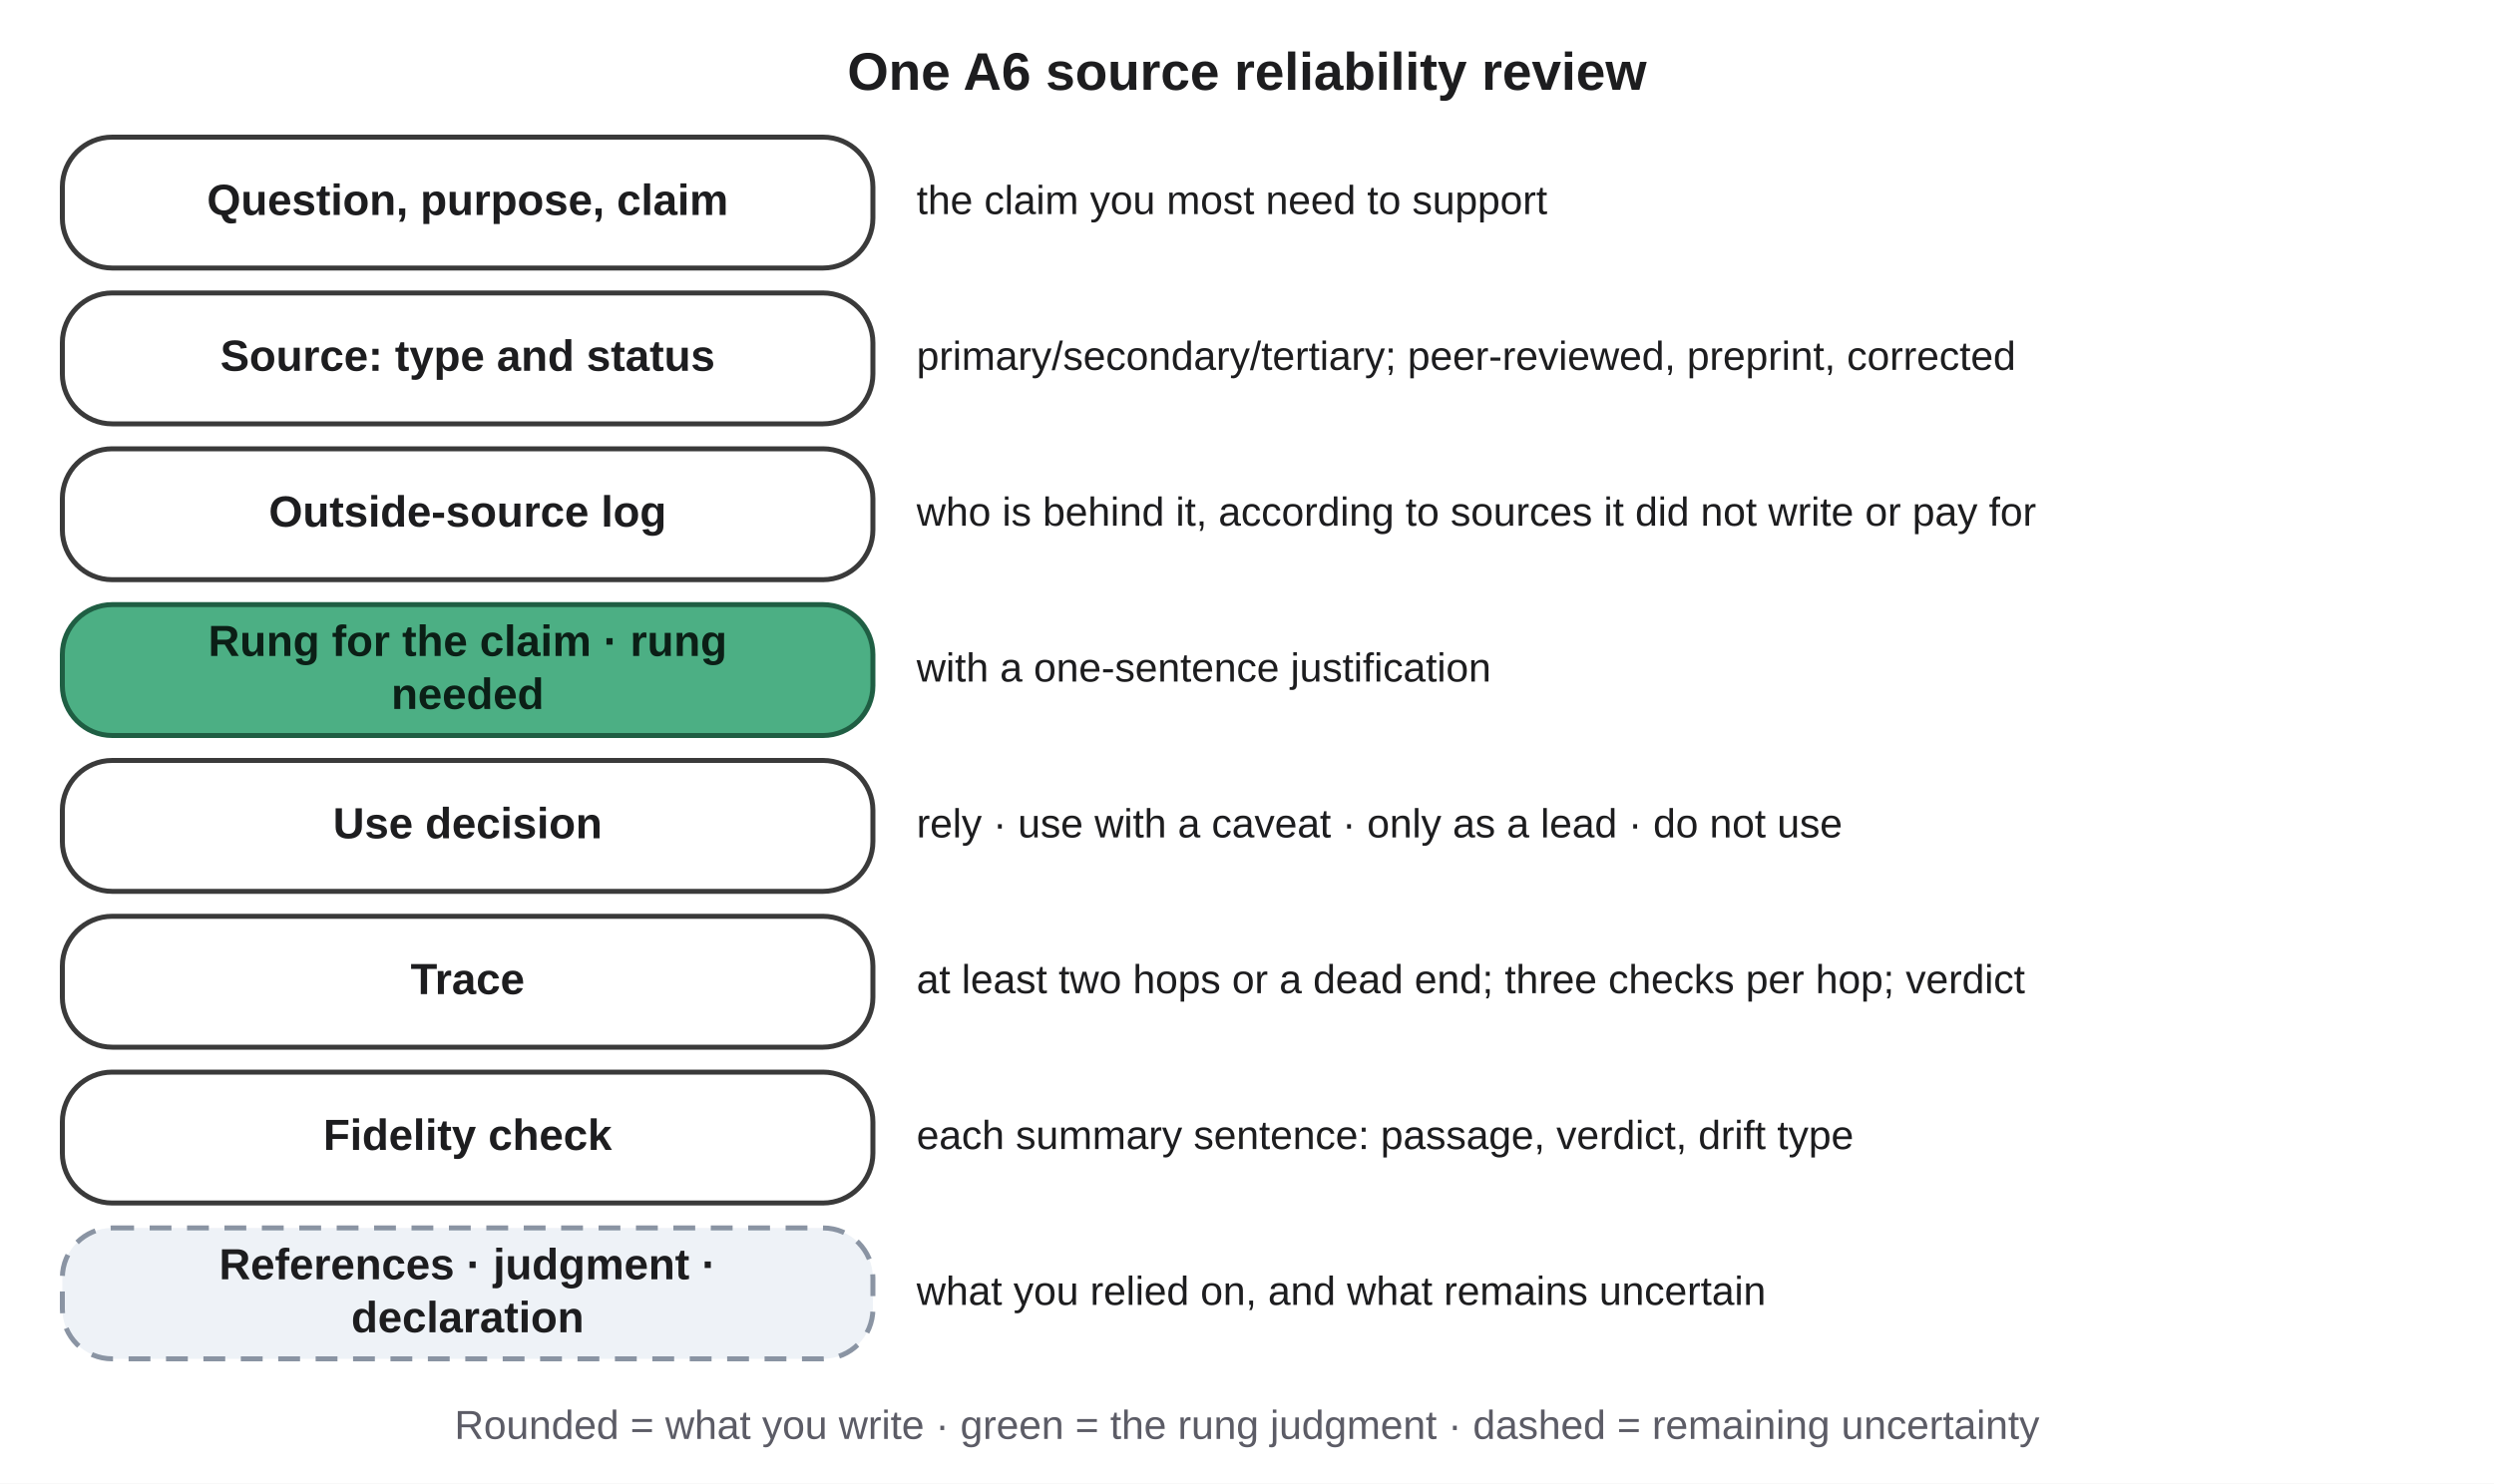
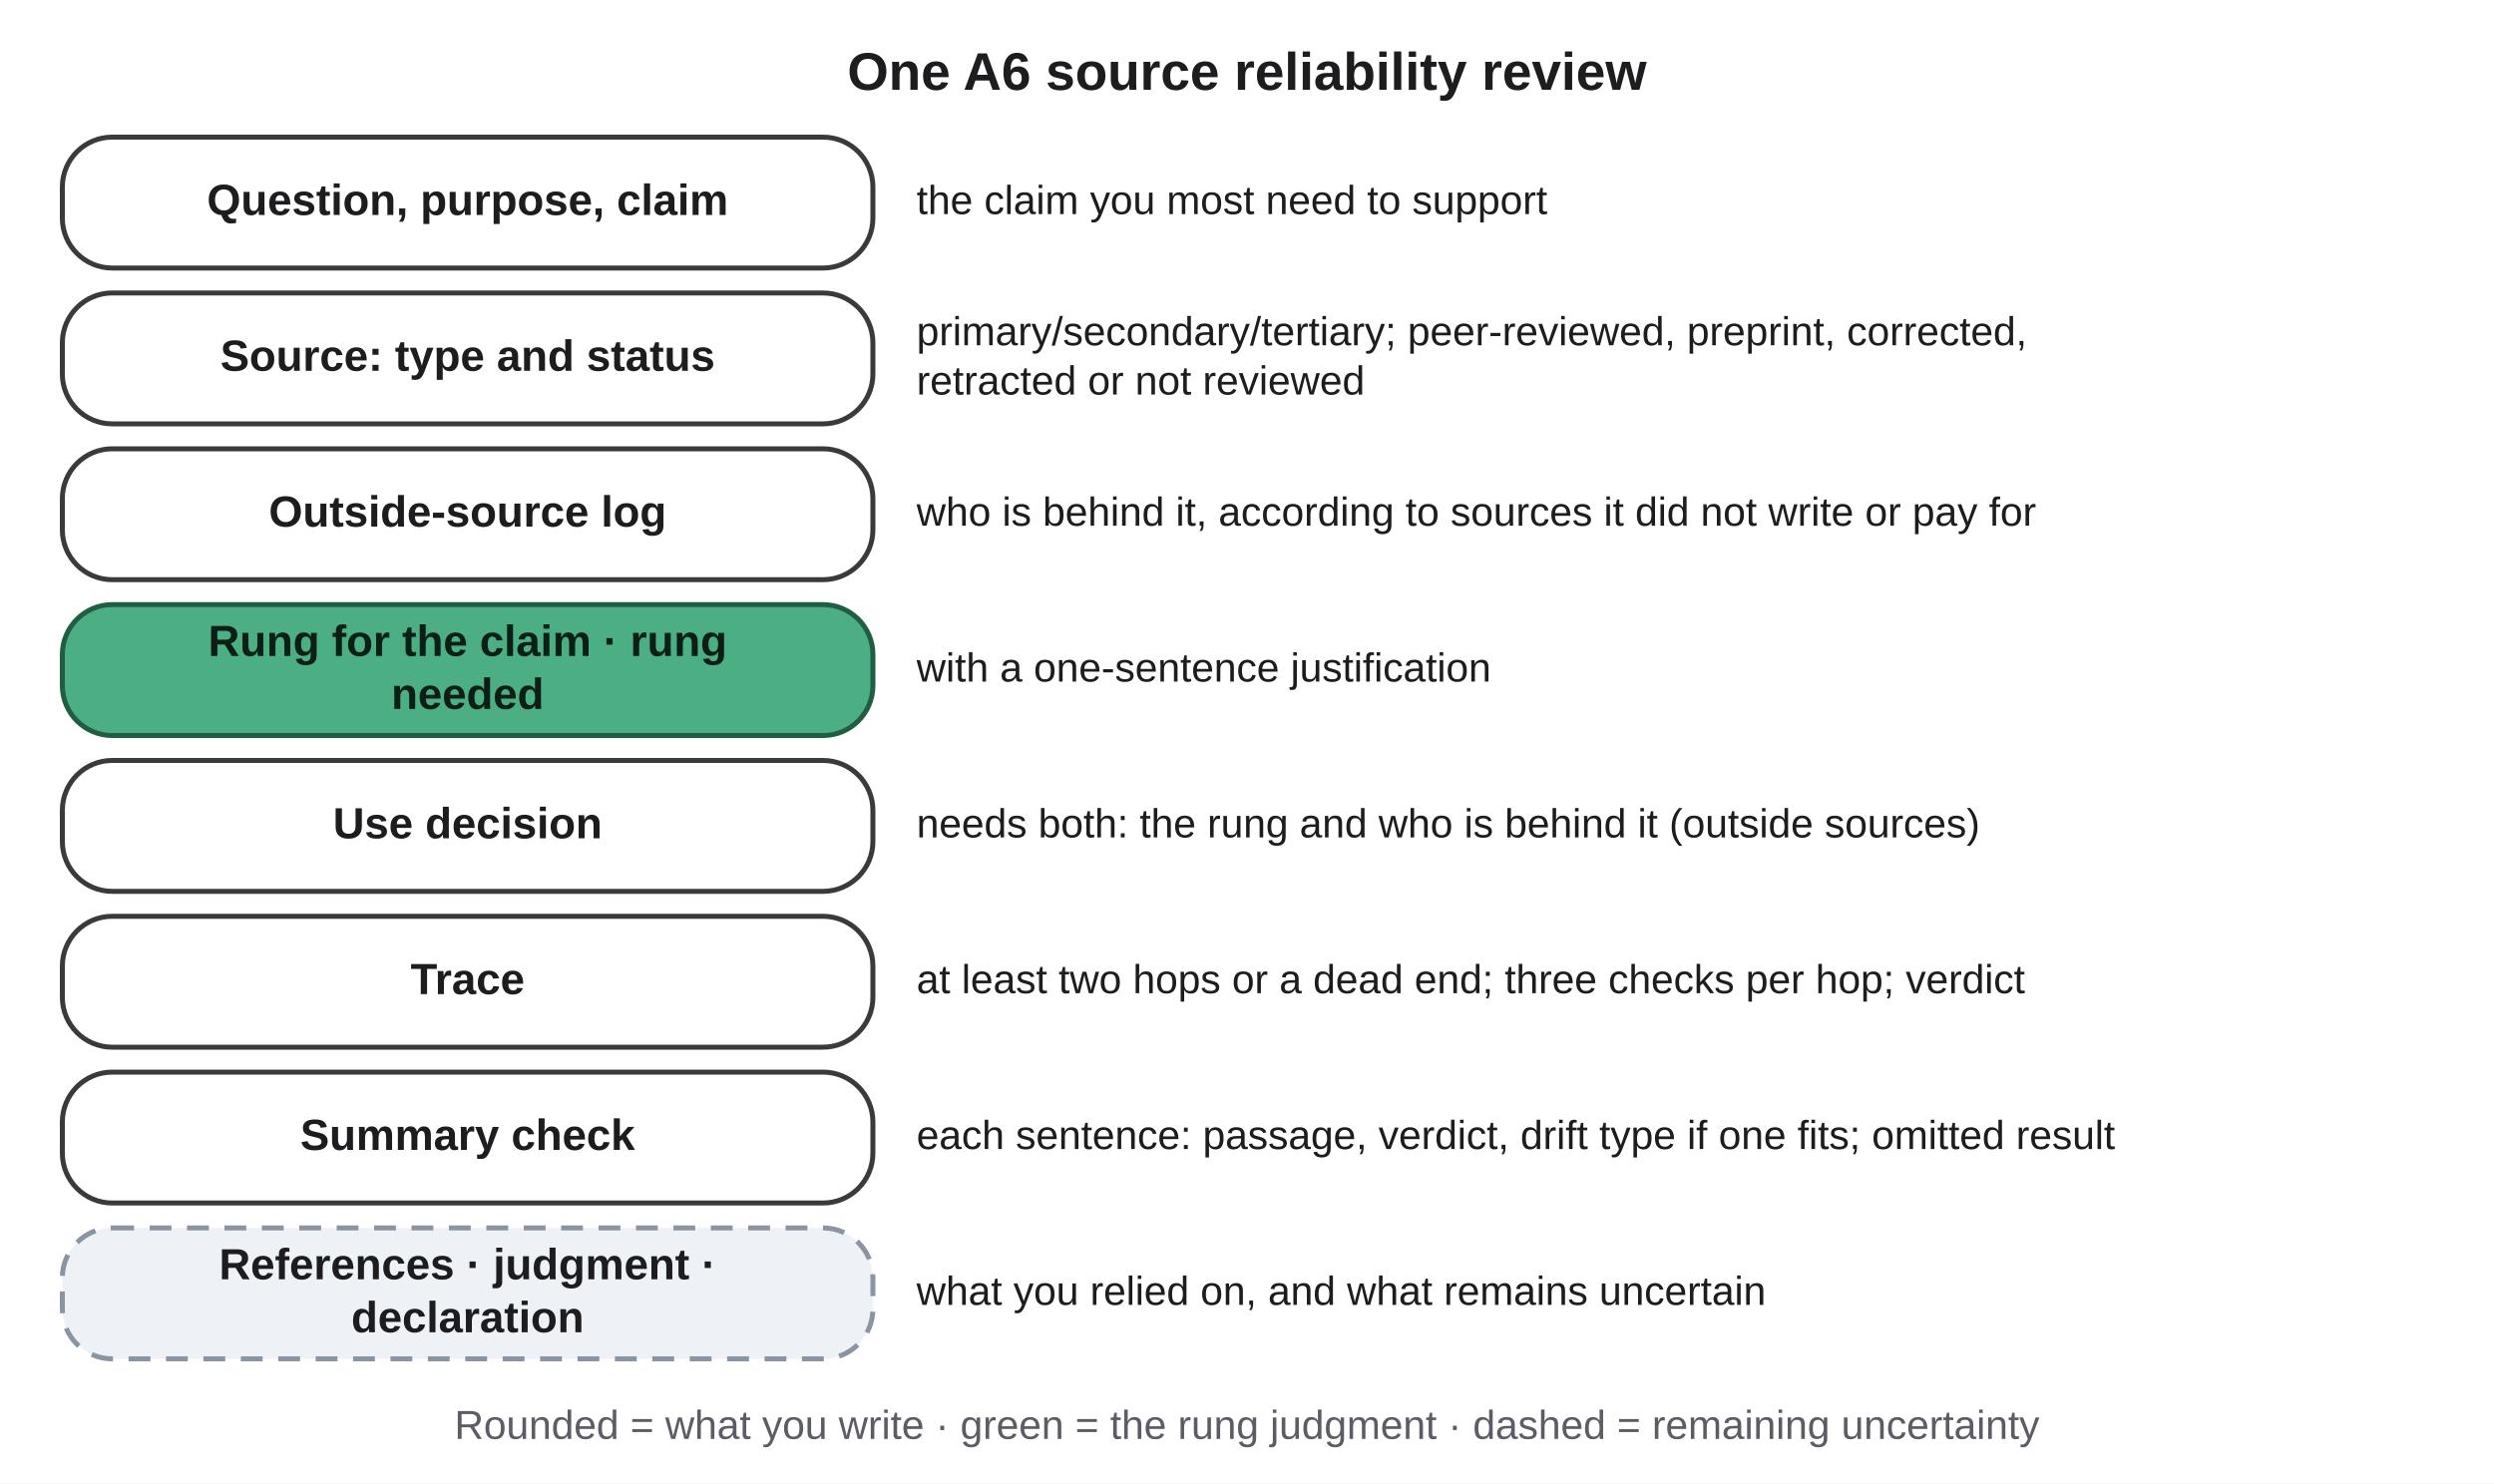
<svg xmlns="http://www.w3.org/2000/svg" viewBox="0 0 800 476" width="800" height="476" role="img" font-family="'Source Sans 3', 'Source Sans Pro', 'Helvetica Neue', Arial, sans-serif">
  <defs>
    <marker id="arrow-color" viewBox="0 0 10 10" refX="9" refY="5" markerWidth="7" markerHeight="7" orient="auto-start-reverse">
      <path d="M0,0 L10,5 L0,10 z" fill="#1D1D1F" />
    </marker>
    <pattern id="hatch" patternUnits="userSpaceOnUse" width="8" height="8" patternTransform="rotate(45)">
      <rect width="8" height="8" fill="#FFFFFF" />
      <line x1="0" y1="0" x2="0" y2="8" stroke="#9A9A9A" stroke-width="1.3" />
    </pattern>
    <pattern id="dots" patternUnits="userSpaceOnUse" width="7" height="7">
      <rect width="7" height="7" fill="#FFFFFF" />
      <circle cx="3.5" cy="3.5" r="1.2" fill="#000" />
    </pattern>
  </defs>
  <rect width="800" height="476" fill="#FFFFFF" />
  <text x="400.0" y="24.0" font-size="17" font-weight="700" text-anchor="middle" dominant-baseline="middle" fill="#1D1D1F" style="">One A6 source reliability review</text>
  <rect x="20" y="44" width="260" height="42" rx="16" fill="#FFFFFF" stroke="#3A3A3A" stroke-width="1.6" />
  <text x="150.0" y="65.0" font-size="14" font-weight="600" text-anchor="middle" dominant-baseline="middle" fill="#1D1D1F" style="">Question, purpose, claim</text>
  <text x="294.0" y="65.0" font-size="13" font-weight="normal" text-anchor="start" dominant-baseline="middle" fill="#1D1D1F" style="">the claim you most need to support</text>
  <rect x="20" y="94" width="260" height="42" rx="16" fill="#FFFFFF" stroke="#3A3A3A" stroke-width="1.6" />
  <text x="150.0" y="115.0" font-size="14" font-weight="600" text-anchor="middle" dominant-baseline="middle" fill="#1D1D1F" style="">Source: type and status</text>
-   <text x="294.0" y="115.0" font-size="13" font-weight="normal" text-anchor="start" dominant-baseline="middle" fill="#1D1D1F" style="">primary/secondary/tertiary; peer-reviewed, preprint, corrected</text>
+   <text x="294.0" y="107.1" font-size="13" font-weight="normal" text-anchor="start" dominant-baseline="middle" fill="#1D1D1F" style="">primary/secondary/tertiary; peer-reviewed, preprint, corrected,</text>
+   <text x="294.0" y="122.9" font-size="13" font-weight="normal" text-anchor="start" dominant-baseline="middle" fill="#1D1D1F" style="">retracted or not reviewed</text>
  <rect x="20" y="144" width="260" height="42" rx="16" fill="#FFFFFF" stroke="#3A3A3A" stroke-width="1.6" />
  <text x="150.0" y="165.0" font-size="14" font-weight="600" text-anchor="middle" dominant-baseline="middle" fill="#1D1D1F" style="">Outside-source log</text>
  <text x="294.0" y="165.0" font-size="13" font-weight="normal" text-anchor="start" dominant-baseline="middle" fill="#1D1D1F" style="">who is behind it, according to sources it did not write or pay for</text>
  <rect x="20" y="194" width="260" height="42" rx="16" fill="#4CAF84" stroke="#1F5E43" stroke-width="1.6" />
  <text x="150.0" y="206.5" font-size="14" font-weight="600" text-anchor="middle" dominant-baseline="middle" fill="#0B1F16" style="">Rung for the claim · rung</text>
  <text x="150.0" y="223.5" font-size="14" font-weight="600" text-anchor="middle" dominant-baseline="middle" fill="#0B1F16" style="">needed</text>
  <text x="294.0" y="215.0" font-size="13" font-weight="normal" text-anchor="start" dominant-baseline="middle" fill="#1D1D1F" style="">with a one-sentence justification</text>
  <rect x="20" y="244" width="260" height="42" rx="16" fill="#FFFFFF" stroke="#3A3A3A" stroke-width="1.6" />
  <text x="150.0" y="265.0" font-size="14" font-weight="600" text-anchor="middle" dominant-baseline="middle" fill="#1D1D1F" style="">Use decision</text>
-   <text x="294.0" y="265.0" font-size="13" font-weight="normal" text-anchor="start" dominant-baseline="middle" fill="#1D1D1F" style="">rely · use with a caveat · only as a lead · do not use</text>
+   <text x="294.0" y="265.0" font-size="13" font-weight="normal" text-anchor="start" dominant-baseline="middle" fill="#1D1D1F" style="">needs both: the rung and who is behind it (outside sources)</text>
  <rect x="20" y="294" width="260" height="42" rx="16" fill="#FFFFFF" stroke="#3A3A3A" stroke-width="1.6" />
  <text x="150.0" y="315.0" font-size="14" font-weight="600" text-anchor="middle" dominant-baseline="middle" fill="#1D1D1F" style="">Trace</text>
  <text x="294.0" y="315.0" font-size="13" font-weight="normal" text-anchor="start" dominant-baseline="middle" fill="#1D1D1F" style="">at least two hops or a dead end; three checks per hop; verdict</text>
  <rect x="20" y="344" width="260" height="42" rx="16" fill="#FFFFFF" stroke="#3A3A3A" stroke-width="1.6" />
-   <text x="150.0" y="365.0" font-size="14" font-weight="600" text-anchor="middle" dominant-baseline="middle" fill="#1D1D1F" style="">Fidelity check</text>
-   <text x="294.0" y="365.0" font-size="13" font-weight="normal" text-anchor="start" dominant-baseline="middle" fill="#1D1D1F" style="">each summary sentence: passage, verdict, drift type</text>
+   <text x="150.0" y="365.0" font-size="14" font-weight="600" text-anchor="middle" dominant-baseline="middle" fill="#1D1D1F" style="">Summary check</text>
+   <text x="294.0" y="365.0" font-size="13" font-weight="normal" text-anchor="start" dominant-baseline="middle" fill="#1D1D1F" style="">each sentence: passage, verdict, drift type if one fits; omitted result</text>
  <rect x="20" y="394" width="260" height="42" rx="16" fill="#EEF2F7" stroke="#8A94A3" stroke-width="1.6" stroke-dasharray="7 5" />
  <text x="150.0" y="406.5" font-size="14" font-weight="600" text-anchor="middle" dominant-baseline="middle" fill="#1D1D1F" style="">References · judgment ·</text>
  <text x="150.0" y="423.5" font-size="14" font-weight="600" text-anchor="middle" dominant-baseline="middle" fill="#1D1D1F" style="">declaration</text>
  <text x="294.0" y="415.0" font-size="13" font-weight="normal" text-anchor="start" dominant-baseline="middle" fill="#1D1D1F" style="">what you relied on, and what remains uncertain</text>
  <text x="400.0" y="458.0" font-size="13" font-weight="normal" text-anchor="middle" dominant-baseline="middle" fill="#5C5C66" style="">Rounded = what you write · green = the rung judgment · dashed = remaining uncertainty</text>
</svg>
